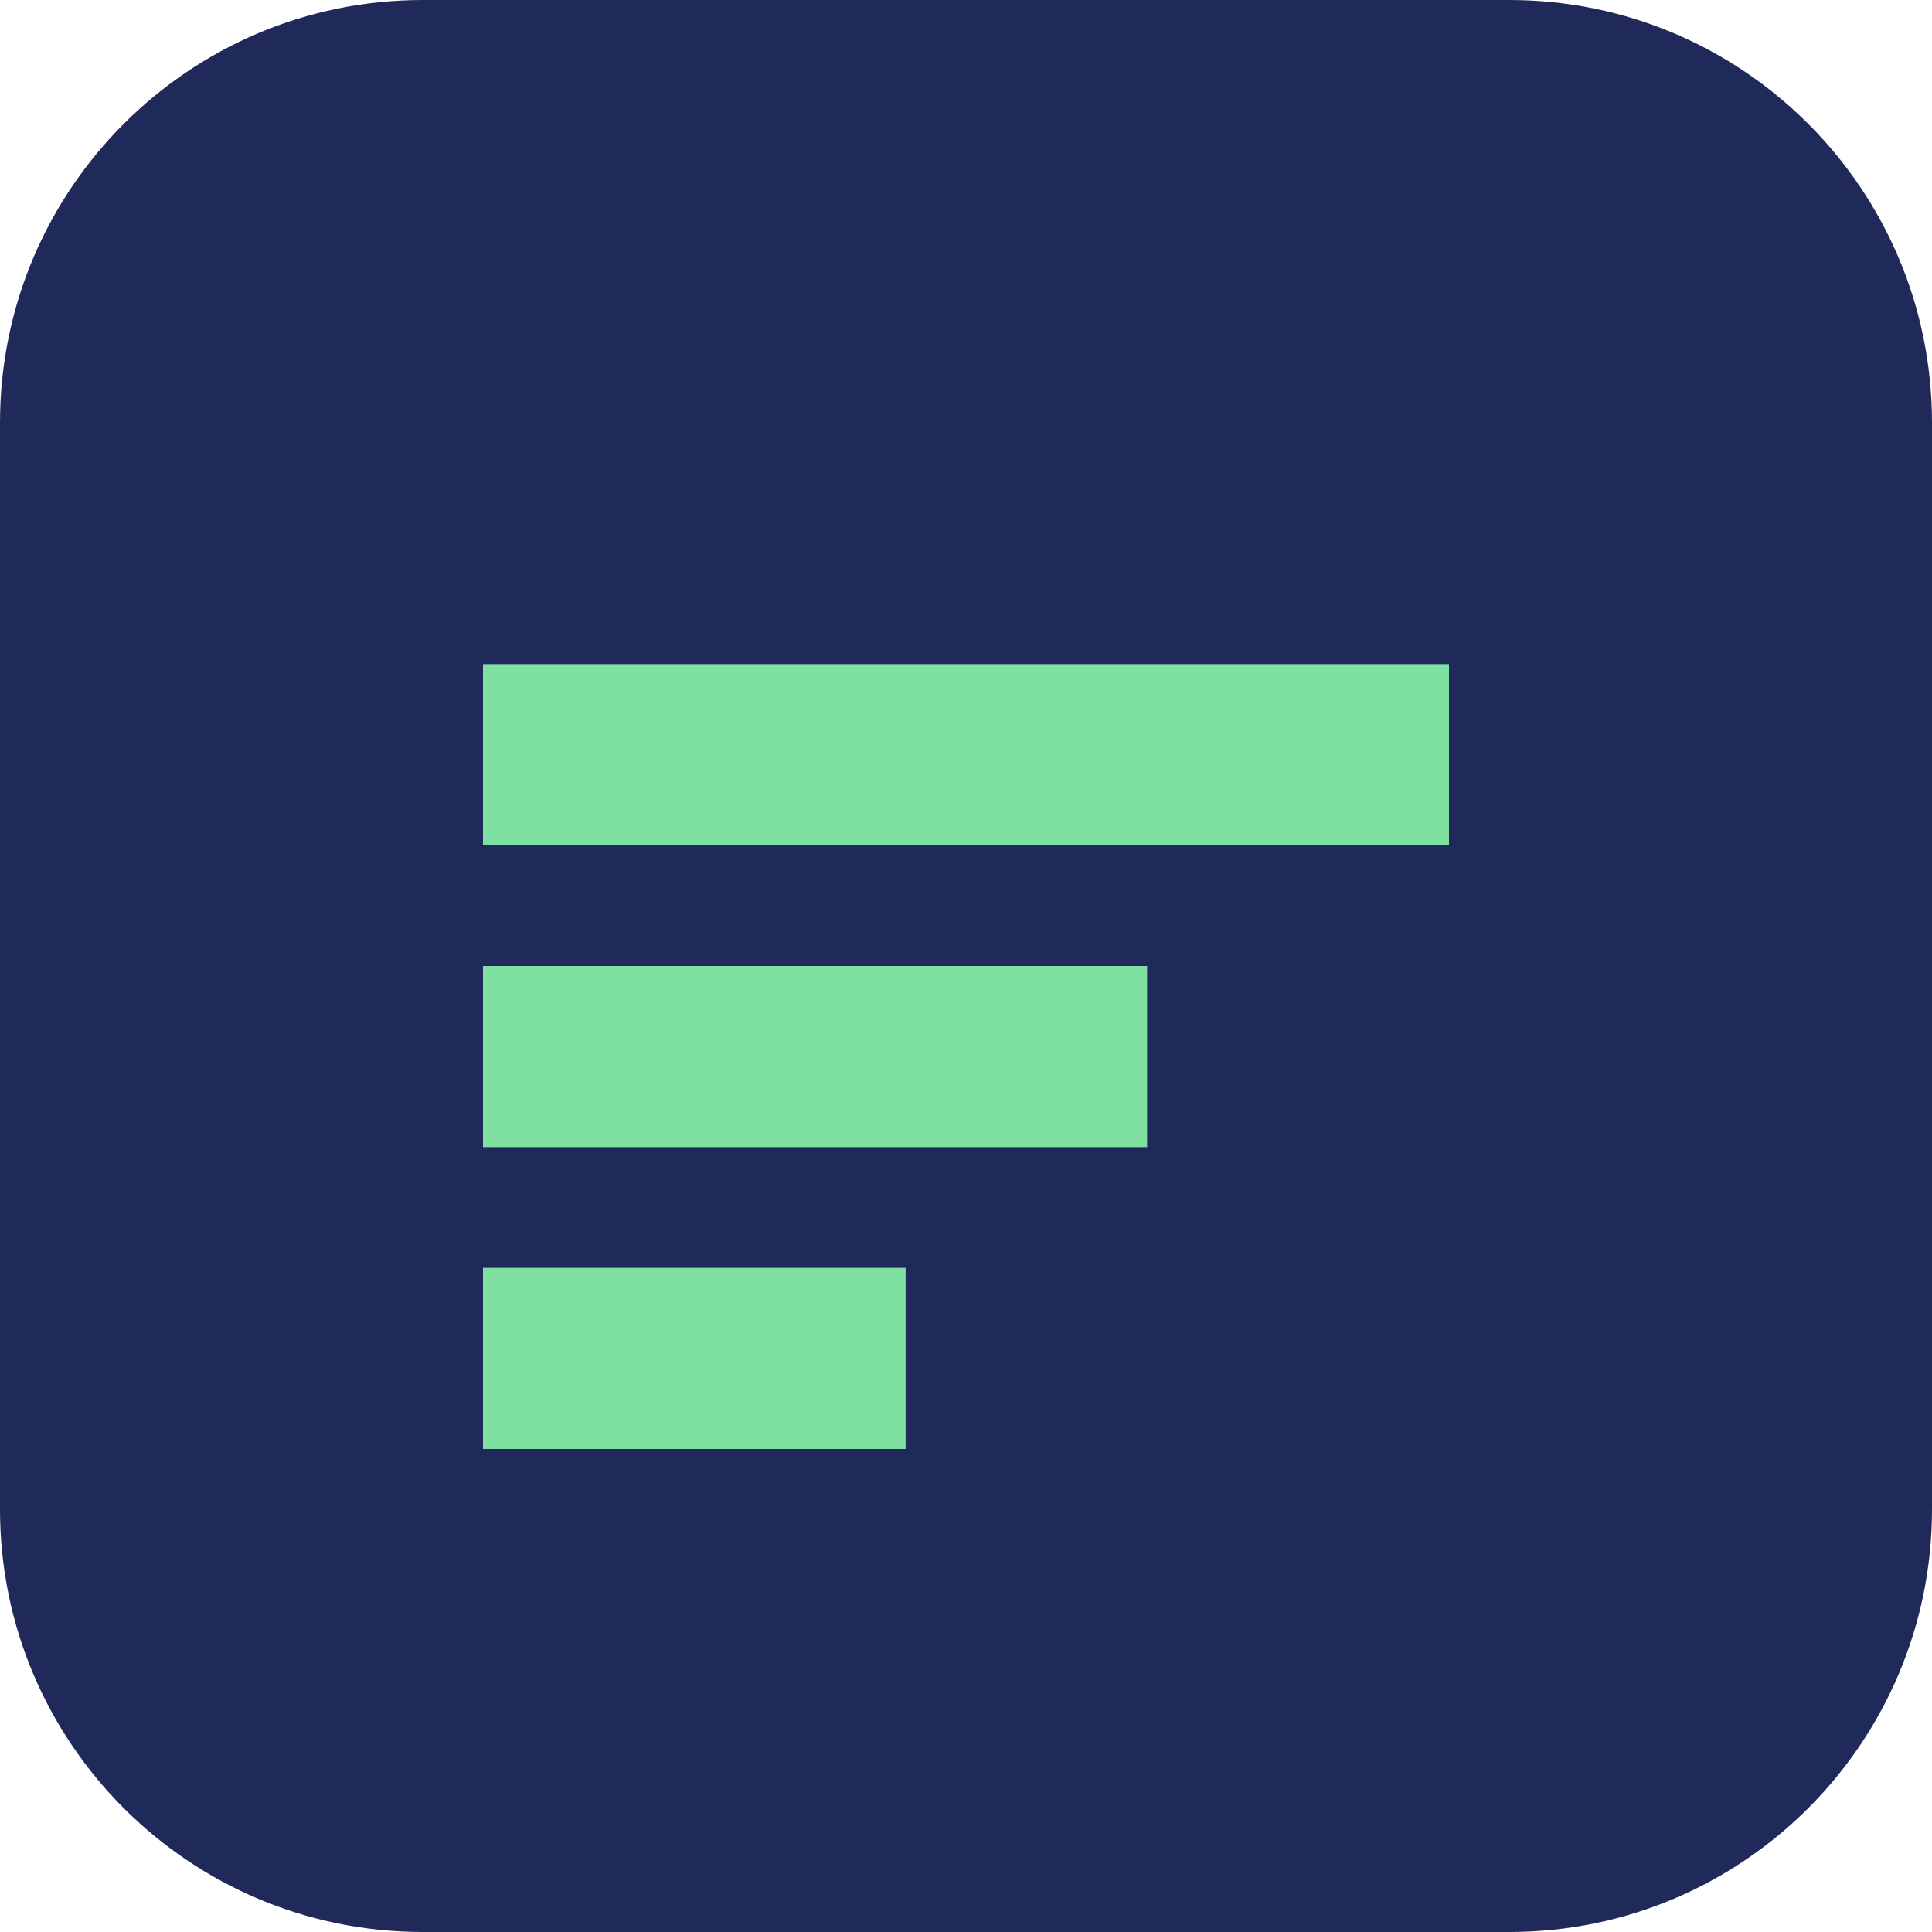
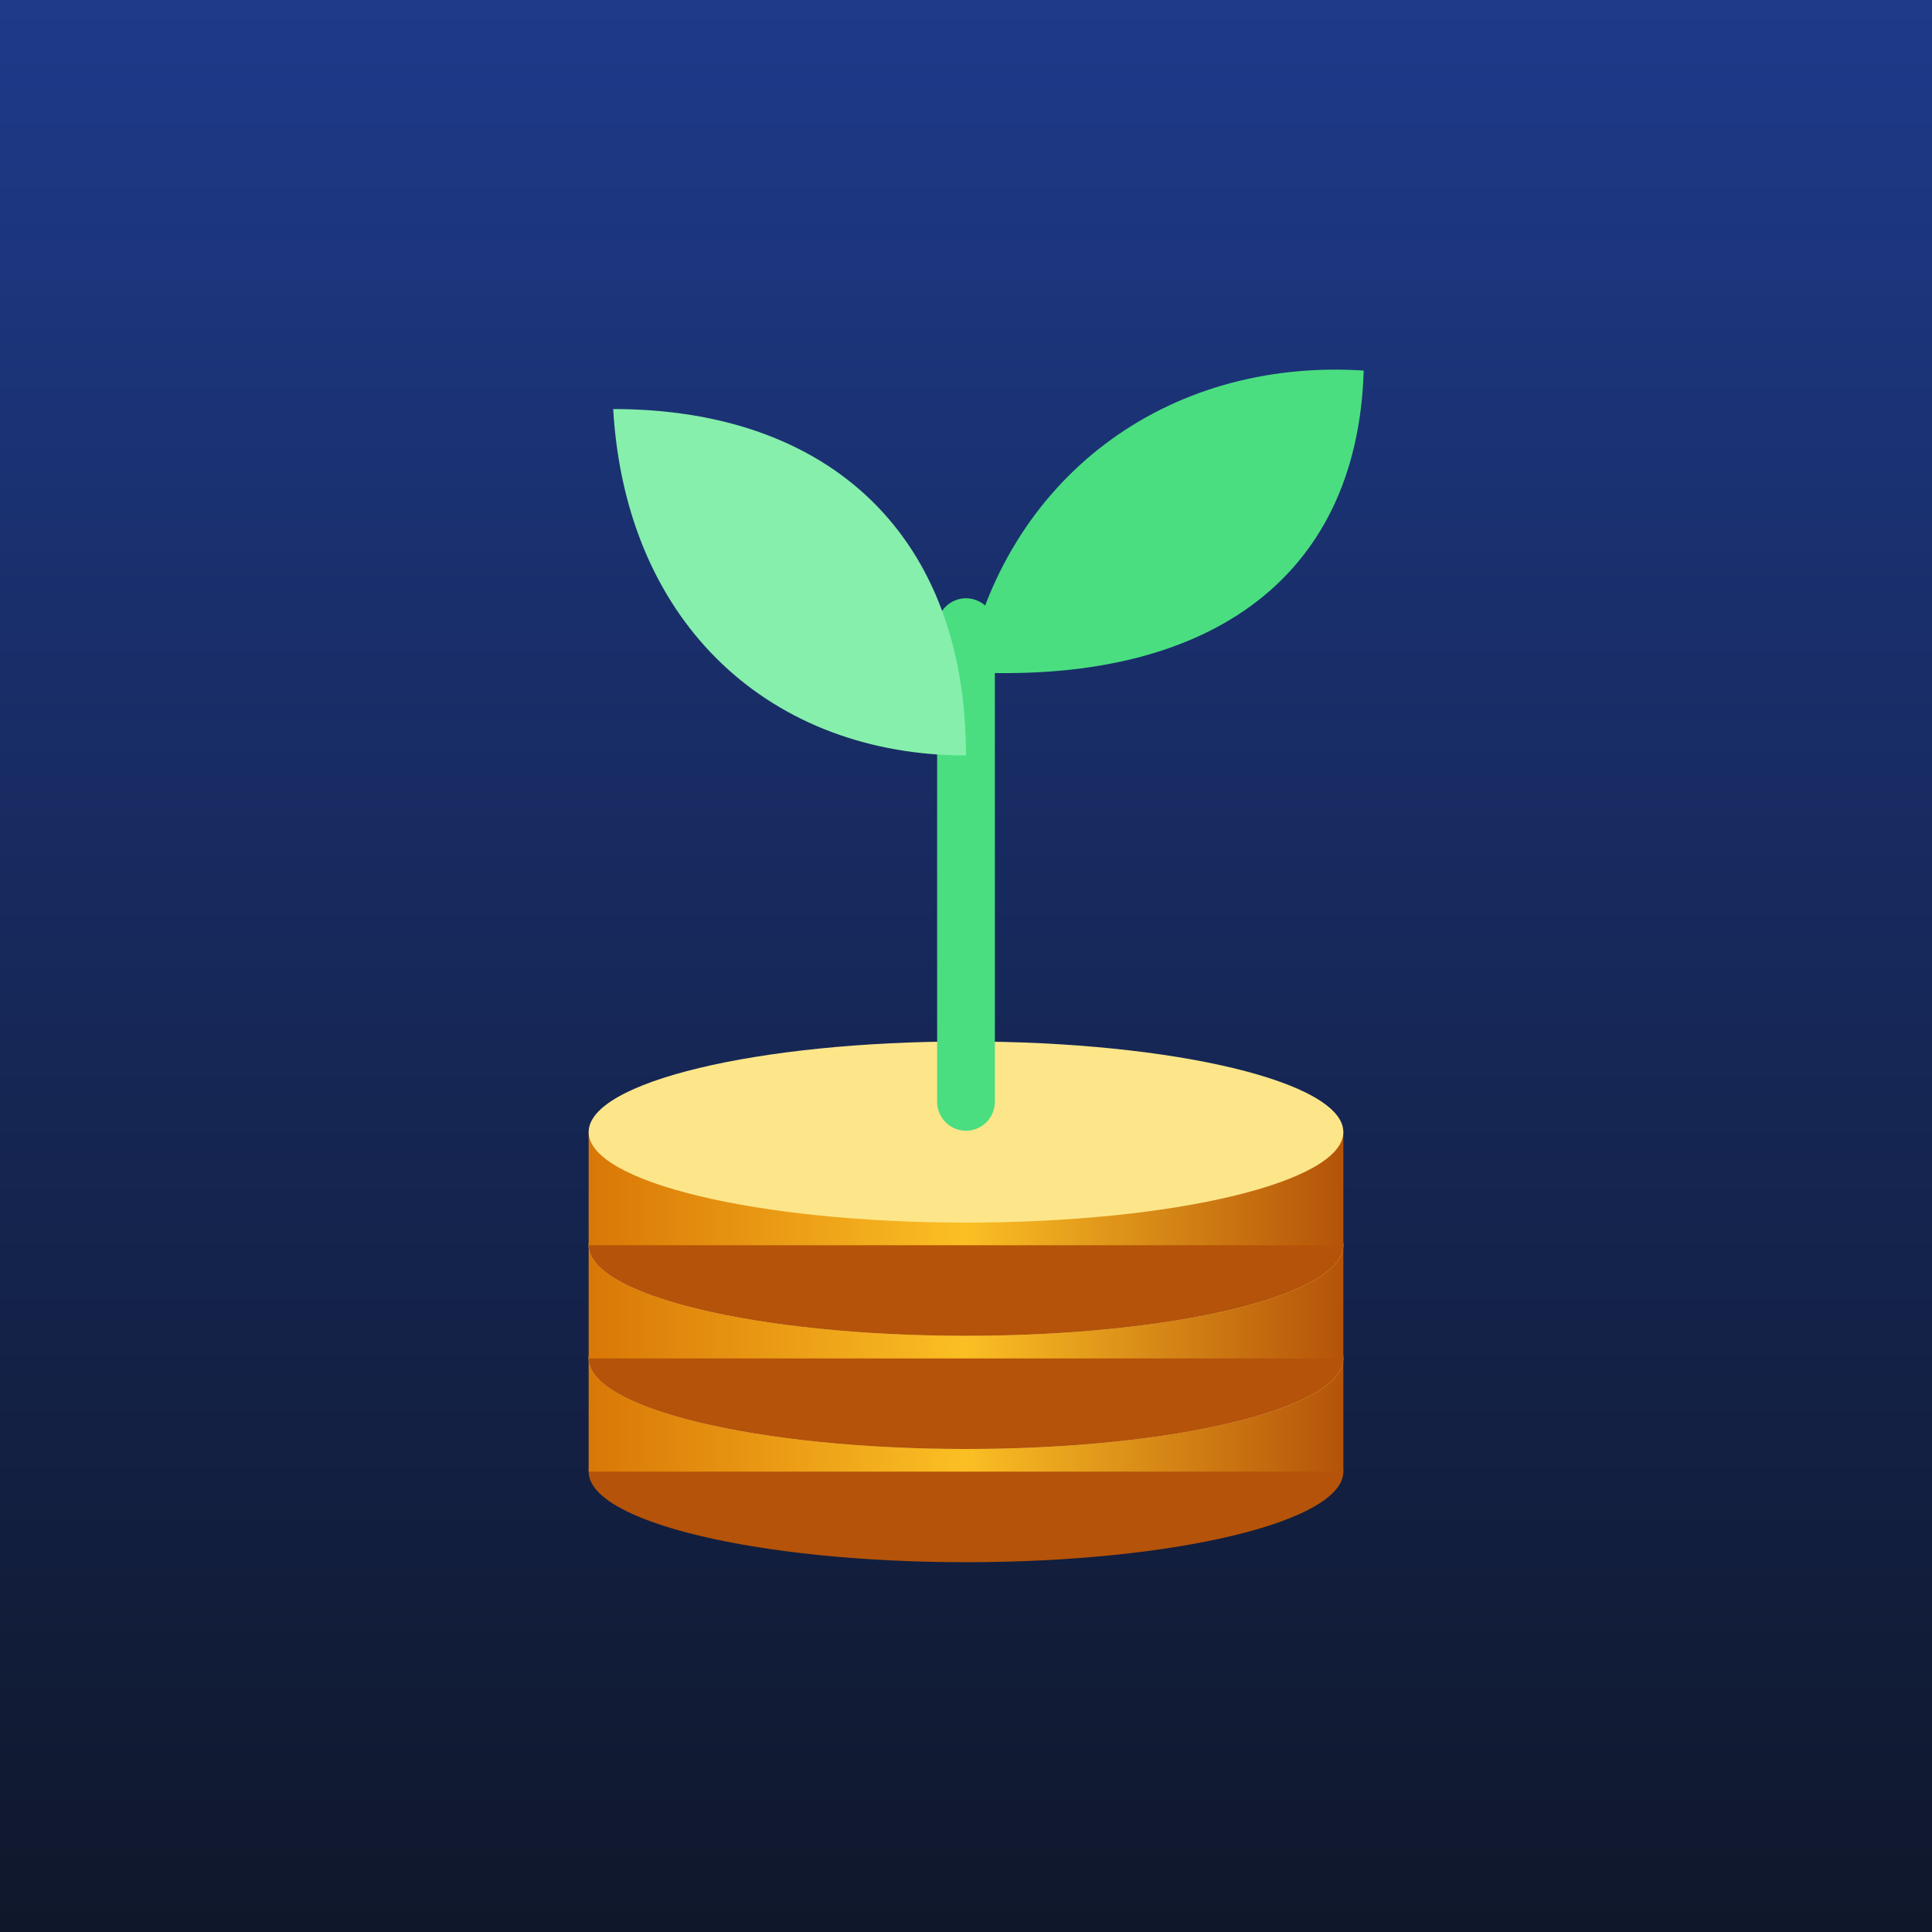
- <svg xmlns="http://www.w3.org/2000/svg" viewBox="0 0 64 64">
-   <rect width="64" height="64" rx="14" fill="#1f2a5a" />
-   <path d="M16 22h32v6H16zM16 32h22v6H16zM16 42h14v6H16z" fill="#7ee0a1" />
+ <svg xmlns="http://www.w3.org/2000/svg" viewBox="0 0 512 512">
+   <defs>
+     <linearGradient id="bg" x1="0" y1="0" x2="0" y2="1">
+       <stop offset="0" stop-color="#1e3a8a" />
+       <stop offset="1" stop-color="#0f172a" />
+     </linearGradient>
+     <linearGradient id="coin" x1="0" y1="0" x2="1" y2="0">
+       <stop offset="0" stop-color="#d97706" />
+       <stop offset="0.5" stop-color="#fbbf24" />
+       <stop offset="1" stop-color="#b45309" />
+     </linearGradient>
+   </defs>
+   <rect width="512" height="512" fill="url(#bg)" />
+   <ellipse cx="256" cy="390" rx="100" ry="24" fill="#b45309" />
+   <rect x="156" y="360" width="200" height="30" fill="url(#coin)" />
+   <ellipse cx="256" cy="360" rx="100" ry="24" fill="#fde68a" />
+   <ellipse cx="256" cy="360" rx="100" ry="24" fill="#b45309" />
+   <rect x="156" y="330" width="200" height="30" fill="url(#coin)" />
+   <ellipse cx="256" cy="330" rx="100" ry="24" fill="#fde68a" />
+   <ellipse cx="256" cy="330" rx="100" ry="24" fill="#b45309" />
+   <rect x="156" y="300" width="200" height="30" fill="url(#coin)" />
+   <ellipse cx="256" cy="300" rx="100" ry="24" fill="#fde68a" />
+   <g transform="translate(256 292) scale(0.85) translate(-256 -344)">
+     <path d="M256 344 C256 280 256 240 256 196" stroke="#4ade80" stroke-width="18" stroke-linecap="round" fill="none" />
+     <path d="M256 236 C196 236 150 196 146 128 C214 128 256 168 256 236 Z" fill="#86efac" />
+     <path d="M256 210 C268 150 318 112 380 116 C378 182 330 214 256 210 Z" fill="#4ade80" />
+   </g>
</svg>
